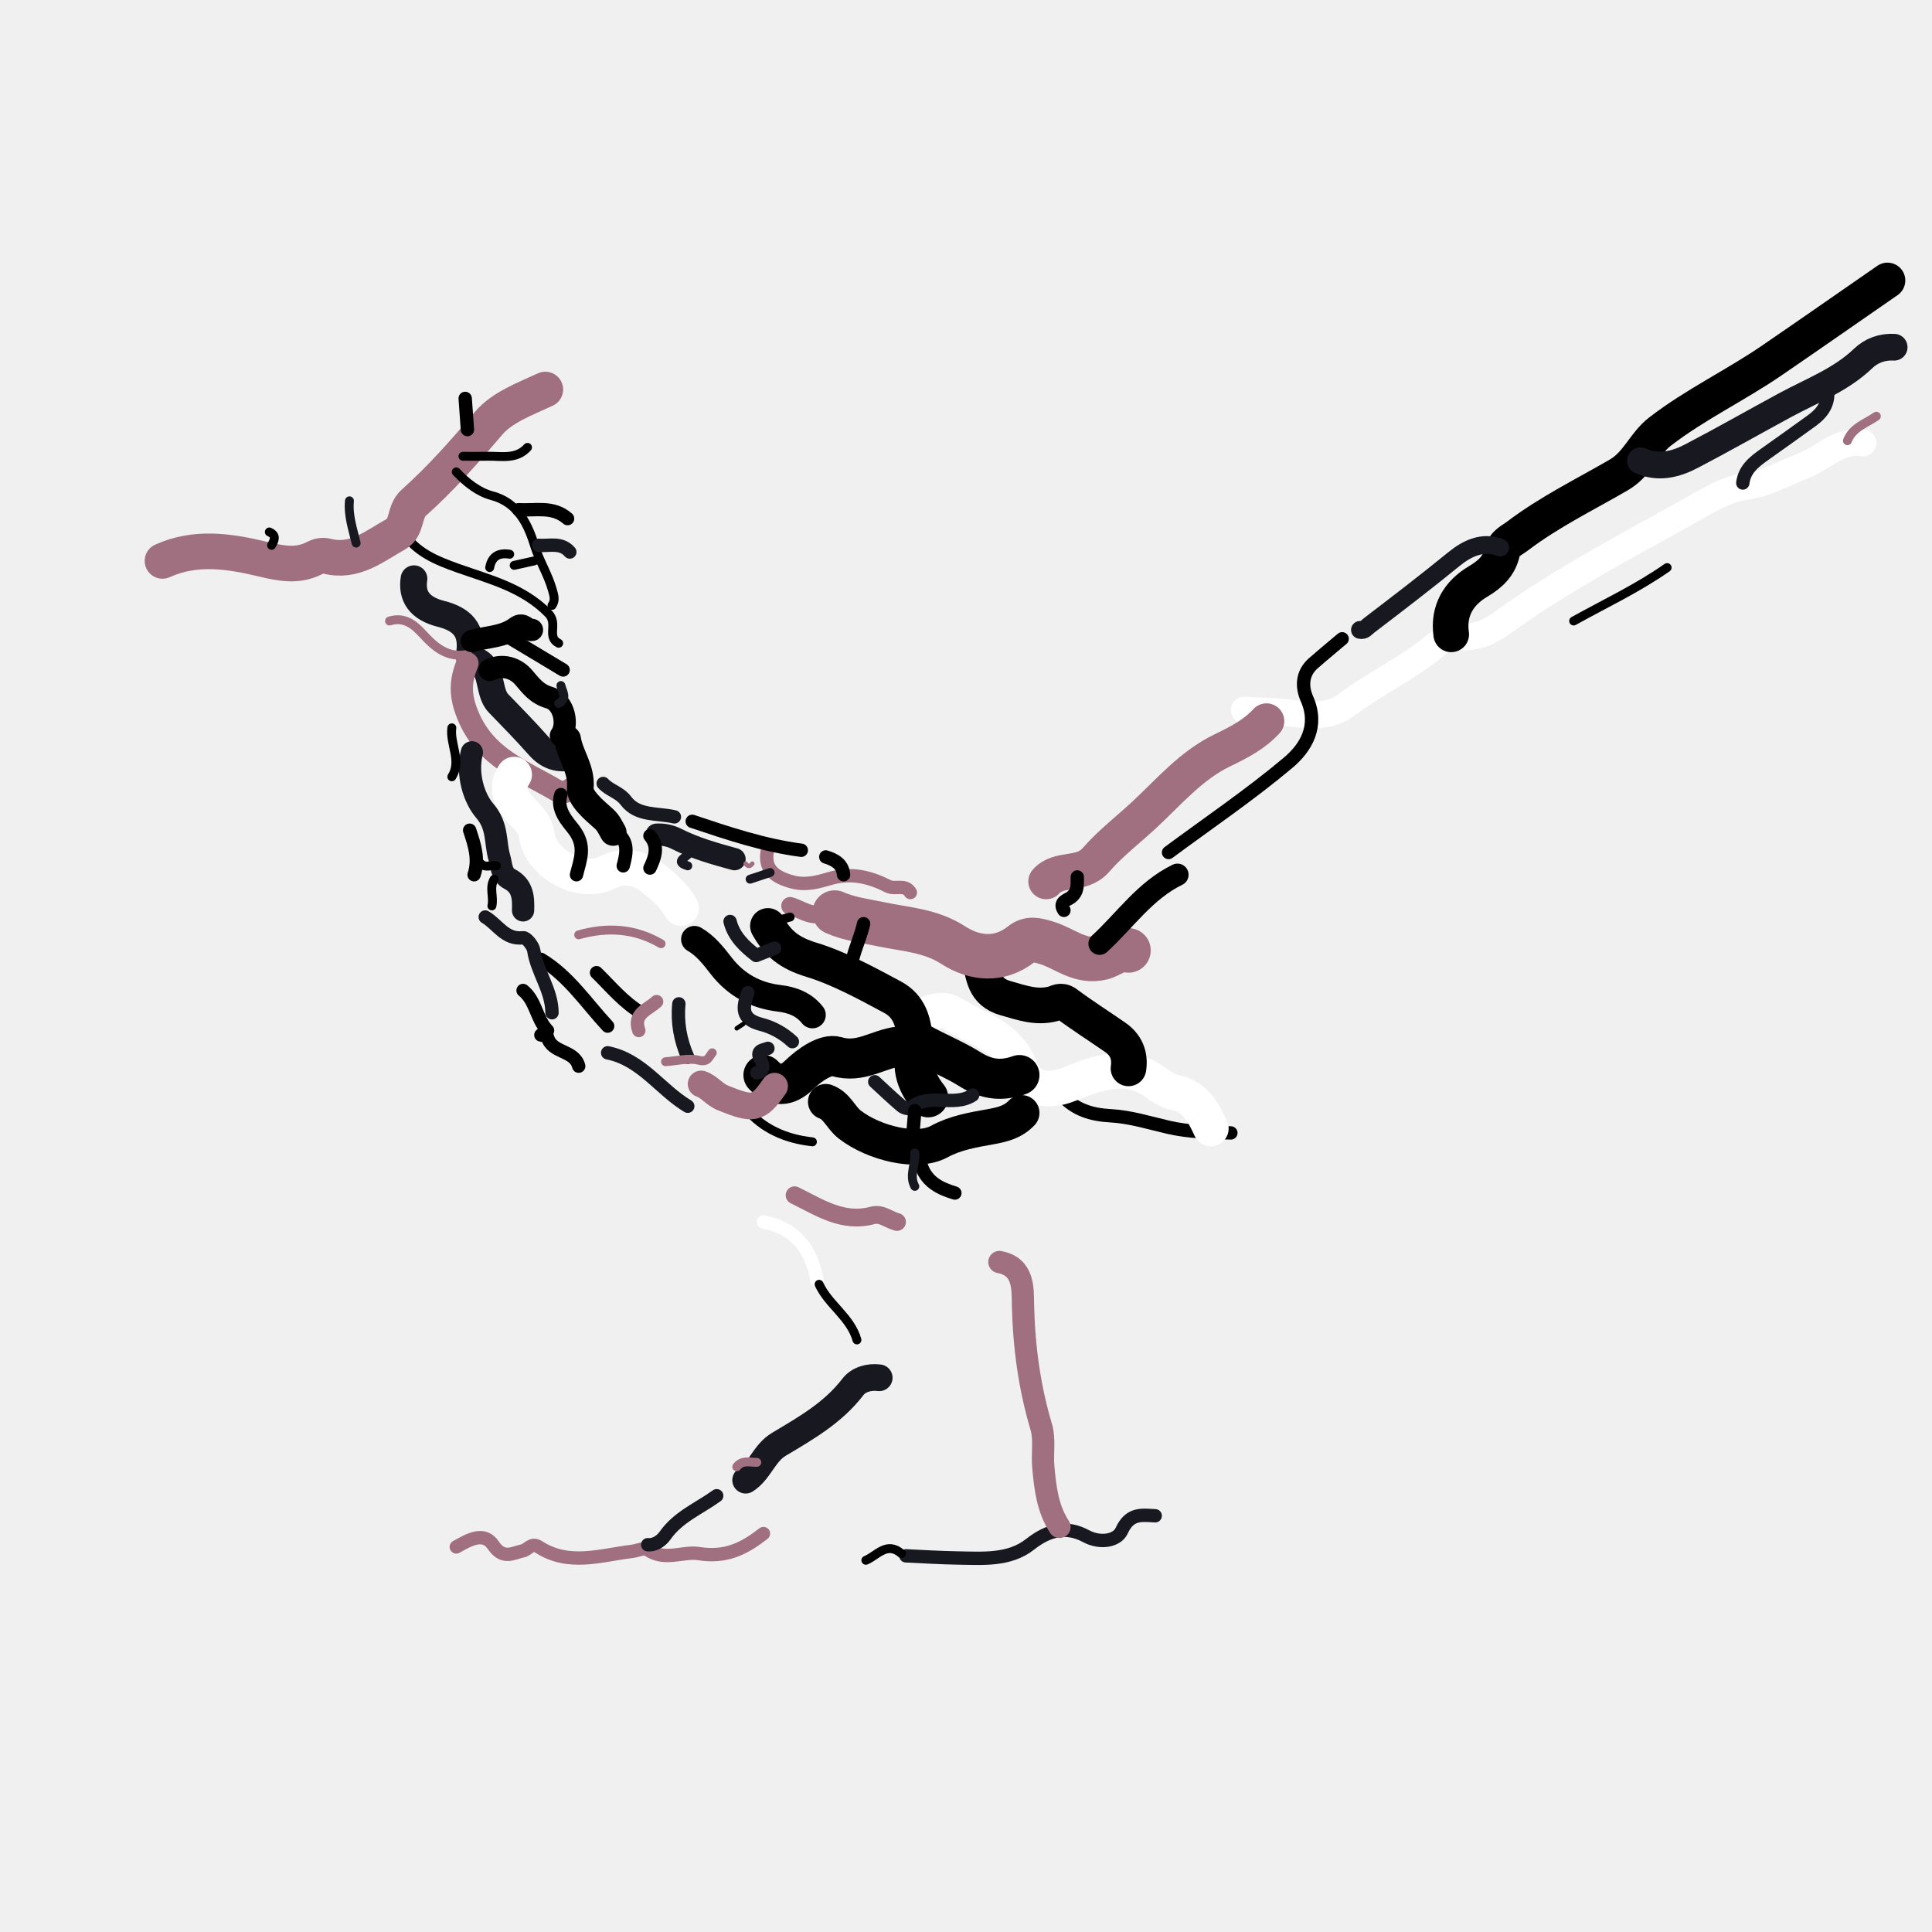
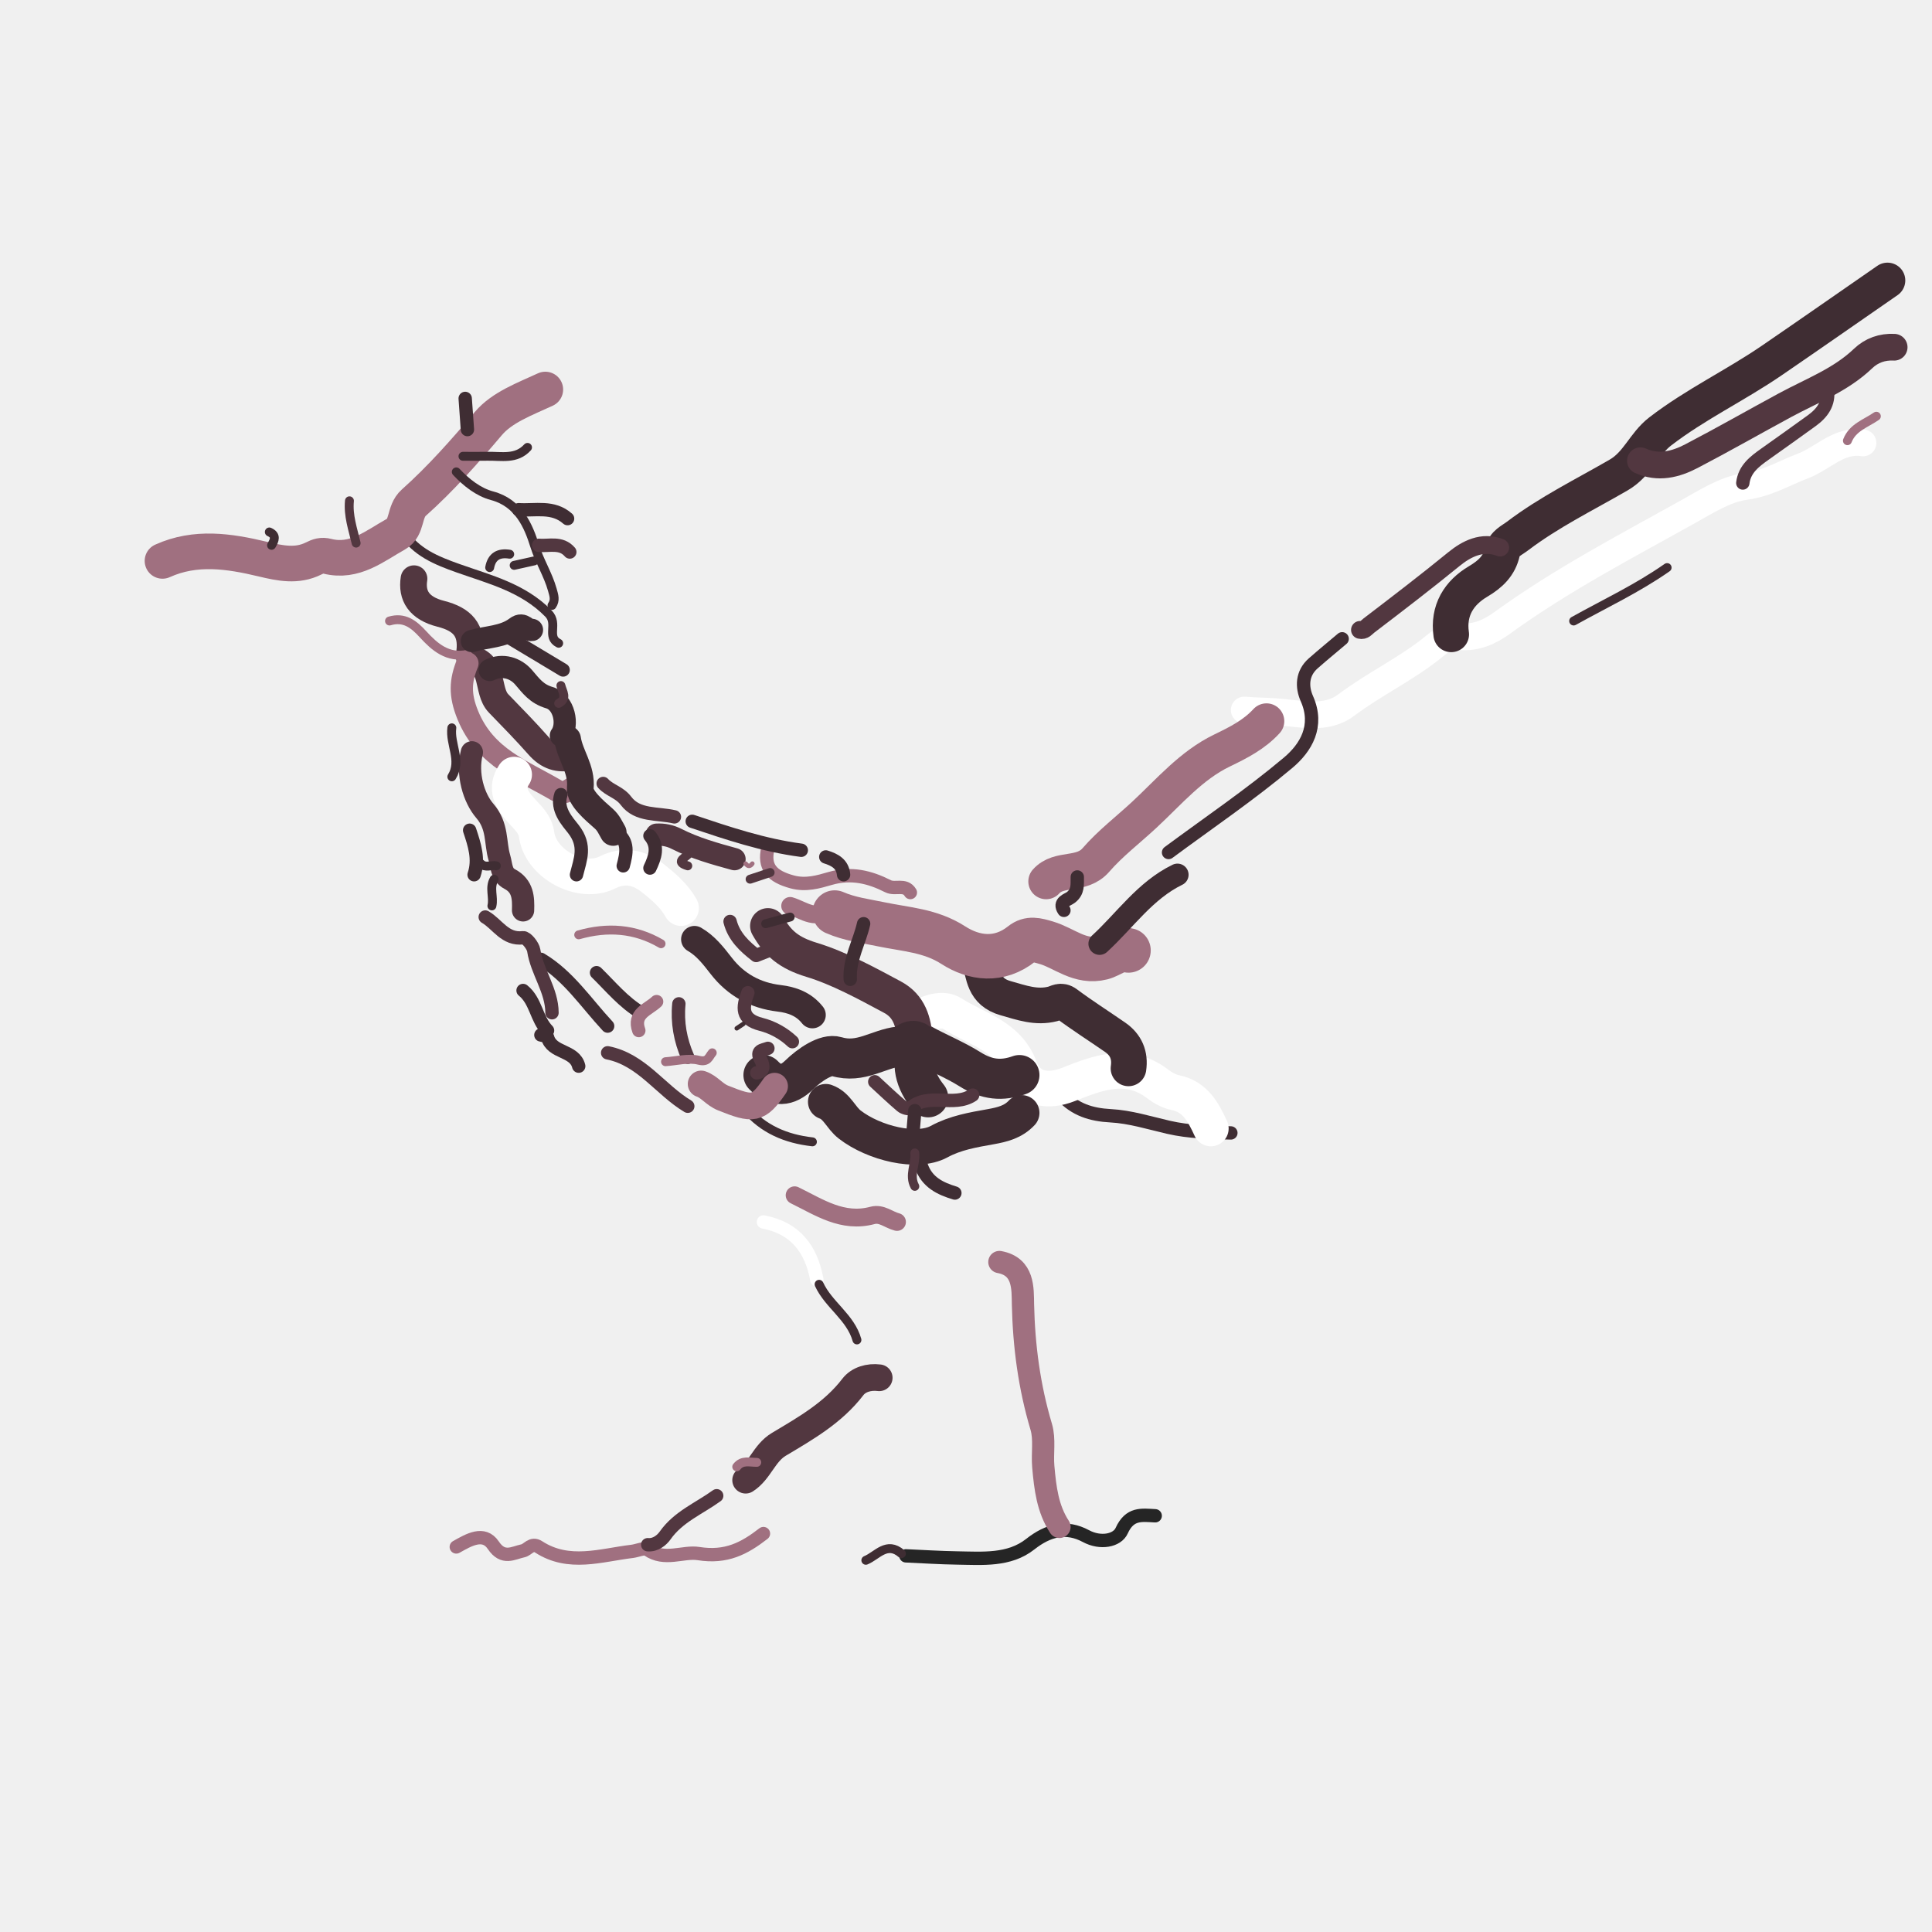
<svg xmlns="http://www.w3.org/2000/svg" version="1.1" id="Layer_1" x="0px" y="0px" width="100%" viewBox="0 0 434 434" enable-background="new 0 0 434 434" xml:space="preserve">
  <path fill="none" opacity="1" stroke="#FFFFFF" stroke-linecap="round" stroke-linejoin="round" stroke-width="6" d=" M418.5,99.5   C413.074,98.667 409.538,102.951 405.059,104.655   C400.749,106.293 396.943,108.64 392.04,109.297   C387.52,109.902 383.185,112.734 379.027,115.048   C364.912,122.905 350.583,130.403 337.448,139.928   C334.78,141.863 331.609,143.376 327.999,143.007   C325.861,142.788 324.153,143.558 322.468,144.961   C316.264,150.125 308.87,153.523 302.417,158.39   C297.739,161.92 291.852,160.21 286.509,159.861   C284.18,159.709 281.831,159.698 279.5,159.5  " />
-   <path fill="none" opacity="1" stroke="#000000" stroke-linecap="round" stroke-linejoin="round" stroke-width="8" d=" M424,63   C415.333,69 406.69,75.035 397.993,80.99   C389.827,86.581 380.828,90.841 372.939,96.92   C369.301,99.723 367.923,104.206 363.617,106.701   C355.992,111.119 348.009,115.017 340.92,120.394   C339.492,121.477 337.924,122.033 337.483,123.996   C336.789,127.087 334.84,128.961 332.061,130.604   C327.732,133.163 325.236,137.118 326,142.5  " />
-   <path fill="none" opacity="1" stroke="#181820" stroke-linecap="round" stroke-linejoin="round" stroke-width="6" d=" M425.5,78   C422.817,77.855 420.408,78.727 418.527,80.529   C413.471,85.374 406.995,87.766 401.004,91.008   C393.986,94.807 387.052,98.766 379.978,102.458   C376.383,104.335 372.52,105.312 368.5,103.5  " />
+   <path fill="none" opacity="1" stroke="#3f2d33" stroke-linecap="round" stroke-linejoin="round" stroke-width="8" d=" M424,63   C415.333,69 406.69,75.035 397.993,80.99   C389.827,86.581 380.828,90.841 372.939,96.92   C369.301,99.723 367.923,104.206 363.617,106.701   C355.992,111.119 348.009,115.017 340.92,120.394   C339.492,121.477 337.924,122.033 337.483,123.996   C336.789,127.087 334.84,128.961 332.061,130.604   C327.732,133.163 325.236,137.118 326,142.5  " />
+   <path fill="none" opacity="1" stroke="#523740" stroke-linecap="round" stroke-linejoin="round" stroke-width="6" d=" M425.5,78   C422.817,77.855 420.408,78.727 418.527,80.529   C413.471,85.374 406.995,87.766 401.004,91.008   C393.986,94.807 387.052,98.766 379.978,102.458   C376.383,104.335 372.52,105.312 368.5,103.5  " />
  <path fill="none" opacity="1" stroke="#A07080" stroke-linecap="round" stroke-linejoin="round" stroke-width="8" d=" M284.5,162   C281.724,165.024 278.206,166.811 274.539,168.58   C267.577,171.937 262.591,177.889 257.04,183.043   C253.406,186.417 249.367,189.503 246.196,193.17   C242.944,196.93 237.931,194.715 235,198  " />
-   <path fill="none" opacity="1" stroke="#000000" stroke-linecap="round" stroke-linejoin="round" stroke-width="3" d=" M301.5,143.5   C299.333,145.333 297.138,147.134 295.007,149.008   C292.448,151.259 292.398,154.287 293.581,156.964   C296.293,163.098 293.369,167.969 289.364,171.338   C280.809,178.534 271.5,184.833 262.5,191.5  " />
-   <path fill="none" opacity="1" stroke="#000000" stroke-linecap="round" stroke-linejoin="round" stroke-width="2" d=" M90.5,119.5   C93.453,124.063 97.959,125.895 102.942,127.664   C110.018,130.175 117.465,131.99 123.191,137.812   C125.463,140.122 122.687,143.095 125.5,144.5  " />
+   <path fill="none" opacity="1" stroke="#3f2d33" stroke-linecap="round" stroke-linejoin="round" stroke-width="3" d=" M301.5,143.5   C299.333,145.333 297.138,147.134 295.007,149.008   C292.448,151.259 292.398,154.287 293.581,156.964   C296.293,163.098 293.369,167.969 289.364,171.338   C280.809,178.534 271.5,184.833 262.5,191.5  " />
+   <path fill="none" opacity="1" stroke="#3f2d33" stroke-linecap="round" stroke-linejoin="round" stroke-width="2" d=" M90.5,119.5   C93.453,124.063 97.959,125.895 102.942,127.664   C110.018,130.175 117.465,131.99 123.191,137.812   C125.463,140.122 122.687,143.095 125.5,144.5  " />
  <path fill="none" opacity="1" stroke="#A07080" stroke-linecap="round" stroke-linejoin="round" stroke-width="3" d=" M171.5,344.5   C167.215,347.823 163.158,349.986 156.922,348.992   C153.422,348.434 149.287,350.799 145.434,348.094   C144.731,347.601 143.169,348.357 142,348.496   C134.945,349.339 127.799,351.889 121.006,347.491   C119.386,346.442 118.61,348.131 117.473,348.37   C115.281,348.83 113.032,350.432 110.818,347.122   C108.656,343.89 105.252,345.959 102.5,347.5  " />
-   <path fill="none" opacity="1" stroke="#181820" stroke-linecap="round" stroke-linejoin="round" stroke-width="6" d=" M93,130   C92.405,133.822 94.113,136.638 99.029,137.886   C103.852,139.11 106.114,141.536 105.508,146.501   C105.448,146.994 105.424,147.924 105.511,147.939   C111.297,148.979 109.172,155.088 111.993,158.007   C115.024,161.143 118.089,164.255 120.97,167.526   C123.063,169.902 125.467,170.766 128.5,170  " />
-   <path fill="none" opacity="1" stroke="#000000" stroke-linecap="round" stroke-linejoin="round" stroke-width="3" d=" M238.5,246   C241.451,249.249 245.076,250.41 249.492,250.643   C253.851,250.872 258.185,252.239 262.448,253.224   C267.173,254.315 271.794,254.366 276.5,254.5  " />
+   <path fill="none" opacity="1" stroke="#523740" stroke-linecap="round" stroke-linejoin="round" stroke-width="6" d=" M93,130   C92.405,133.822 94.113,136.638 99.029,137.886   C103.852,139.11 106.114,141.536 105.508,146.501   C105.448,146.994 105.424,147.924 105.511,147.939   C111.297,148.979 109.172,155.088 111.993,158.007   C115.024,161.143 118.089,164.255 120.97,167.526   C123.063,169.902 125.467,170.766 128.5,170  " />
+   <path fill="none" opacity="1" stroke="#3f2d33" stroke-linecap="round" stroke-linejoin="round" stroke-width="3" d=" M238.5,246   C241.451,249.249 245.076,250.41 249.492,250.643   C253.851,250.872 258.185,252.239 262.448,253.224   C267.173,254.315 271.794,254.366 276.5,254.5  " />
  <path fill="none" opacity="1" stroke="#FFFFFF" stroke-linecap="round" stroke-linejoin="round" stroke-width="8" d=" M272,253.5   C270.311,249.856 268.541,246.371 264.012,245.441   C262.601,245.152 261.187,244.358 260.024,243.469   C253.308,238.334 246.549,241.022 240.04,243.6   C235.408,245.435 230.903,244.75 229.13,239.952   C226.422,232.623 219.331,231.192 213.888,227.673   C211.752,226.293 208.458,227.388 206,229  " />
-   <path fill="none" opacity="1" stroke="#000000" stroke-linecap="round" stroke-linejoin="round" stroke-width="8" d=" M220,215.5   C221.042,219.009 220.859,222.812 225.932,224.241   C229.532,225.256 232.783,226.463 236.503,225.514   C237.48,225.264 238.294,224.52 239.539,225.448   C243.095,228.097 246.847,230.48 250.495,233.007   C252.936,234.697 253.938,237.05 253.5,240  " />
-   <path fill="none" opacity="1" stroke="#181820" stroke-linecap="round" stroke-linejoin="round" stroke-width="3" d=" M259.5,340.5   C256.444,340.343 253.789,339.842 251.963,343.87   C250.959,346.084 247.22,346.833 243.959,345.077   C239.518,342.687 235.496,343.68 231.416,346.894   C226.688,350.62 220.682,350.066 215,349.979   C211.165,349.921 207.333,349.667 203.5,349.5  " />
+   <path fill="none" opacity="1" stroke="#3f2d33" stroke-linecap="round" stroke-linejoin="round" stroke-width="8" d=" M220,215.5   C221.042,219.009 220.859,222.812 225.932,224.241   C229.532,225.256 232.783,226.463 236.503,225.514   C237.48,225.264 238.294,224.52 239.539,225.448   C243.095,228.097 246.847,230.48 250.495,233.007   C252.936,234.697 253.938,237.05 253.5,240  " />
+   <path fill="none" opacity="1" stroke="#252525" stroke-linecap="round" stroke-linejoin="round" stroke-width="3" d=" M259.5,340.5   C256.444,340.343 253.789,339.842 251.963,343.87   C250.959,346.084 247.22,346.833 243.959,345.077   C239.518,342.687 235.496,343.68 231.416,346.894   C226.688,350.62 220.682,350.066 215,349.979   C211.165,349.921 207.333,349.667 203.5,349.5  " />
  <path fill="none" opacity="1" stroke="#A07080" stroke-linecap="round" stroke-linejoin="round" stroke-width="8" d=" M36.5,126   C43.929,122.638 51.514,123.801 58.979,125.586   C62.929,126.531 66.708,127.335 70.473,125.447   C71.53,124.917 72.291,124.642 73.512,124.951   C79.659,126.511 84.17,122.646 88.981,119.966   C91.607,118.502 90.682,114.944 92.939,112.932   C99.026,107.506 104.399,101.4 109.685,95.157   C112.812,91.463 117.946,89.618 122.5,87.5  " />
-   <path fill="none" opacity="1" stroke="#000000" stroke-linecap="round" stroke-linejoin="round" stroke-width="8" d=" M229.5,250   C227.603,252.019 225.213,252.626 222.519,253.105   C218.595,253.803 214.619,254.462 210.972,256.449   C205.955,259.183 196.339,256.829 190.898,252.632   C188.865,251.063 188.035,248.394 185.5,247.5  " />
-   <path fill="none" opacity="1" stroke="#000000" stroke-linecap="round" stroke-linejoin="round" stroke-width="9" d=" M207,234.5   C210.588,236.491 214.479,238.054 217.882,240.188   C221.693,242.578 225.073,242.908 229,241.5  " />
-   <path fill="none" opacity="1" stroke="#000000" stroke-linecap="round" stroke-linejoin="round" stroke-width="2" d=" M374.5,127.5   C367.871,132.15 360.546,135.58 353.5,139.5  " />
-   <path fill="none" opacity="1" stroke="#181820" stroke-linecap="round" stroke-linejoin="round" stroke-width="4" d=" M337,123   C332.928,121.432 329.369,123.346 326.591,125.611   C320.331,130.716 313.929,135.62 307.512,140.516   C306.886,140.994 306.451,141.735 305.5,141.5  " />
+   <path fill="none" opacity="1" stroke="#3f2d33" stroke-linecap="round" stroke-linejoin="round" stroke-width="8" d=" M229.5,250   C227.603,252.019 225.213,252.626 222.519,253.105   C218.595,253.803 214.619,254.462 210.972,256.449   C205.955,259.183 196.339,256.829 190.898,252.632   C188.865,251.063 188.035,248.394 185.5,247.5  " />
+   <path fill="none" opacity="1" stroke="#3f2d33" stroke-linecap="round" stroke-linejoin="round" stroke-width="9" d=" M207,234.5   C210.588,236.491 214.479,238.054 217.882,240.188   C221.693,242.578 225.073,242.908 229,241.5  " />
+   <path fill="none" opacity="1" stroke="#3f2d33" stroke-linecap="round" stroke-linejoin="round" stroke-width="2" d=" M374.5,127.5   C367.871,132.15 360.546,135.58 353.5,139.5  " />
+   <path fill="none" opacity="1" stroke="#523740" stroke-linecap="round" stroke-linejoin="round" stroke-width="4" d=" M337,123   C332.928,121.432 329.369,123.346 326.591,125.611   C320.331,130.716 313.929,135.62 307.512,140.516   C306.886,140.994 306.451,141.735 305.5,141.5  " />
  <path fill="none" opacity="1" stroke="#A07080" stroke-linecap="round" stroke-linejoin="round" stroke-width="5" d=" M105,149   C103.415,152.91 103.202,156.047 105.095,160.666   C109.029,170.264 117.404,173.072 124.978,177.538   C127.022,178.743 128.058,177.095 129.5,176.5  " />
  <path fill="none" opacity="1" stroke="#FFFFFF" stroke-linecap="round" stroke-linejoin="round" stroke-width="3" d=" M183.5,287.5   C182.257,280.622 178.701,275.879 171.5,274.5  " />
-   <path fill="none" opacity="1" stroke="#000000" stroke-linecap="round" stroke-linejoin="round" stroke-width="8" d=" M172.5,208   C174.72,211.923 177.242,214.073 182.314,215.612   C188.384,217.453 194.587,220.828 200.498,224.003   C204.288,226.039 205.256,229.584 205.5,233.5  " />
-   <path fill="none" opacity="1" stroke="#181820" stroke-linecap="round" stroke-linejoin="round" stroke-width="3" d=" M410.5,87.5   C410.948,90.641 409.355,92.78 406.995,94.493   C403.514,97.02 400.004,99.506 396.499,101.998   C394.165,103.657 391.884,105.347 391.5,108.5  " />
-   <path fill="none" opacity="1" stroke="#000000" stroke-linecap="round" stroke-linejoin="round" stroke-width="3" d=" M136.5,230.5   C131.672,225.328 127.759,219.241 121.5,215.5  " />
+   <path fill="none" opacity="1" stroke="#523740" stroke-linecap="round" stroke-linejoin="round" stroke-width="8" d=" M172.5,208   C174.72,211.923 177.242,214.073 182.314,215.612   C188.384,217.453 194.587,220.828 200.498,224.003   C204.288,226.039 205.256,229.584 205.5,233.5  " />
+   <path fill="none" opacity="1" stroke="#523740" stroke-linecap="round" stroke-linejoin="round" stroke-width="3" d=" M410.5,87.5   C410.948,90.641 409.355,92.78 406.995,94.493   C403.514,97.02 400.004,99.506 396.499,101.998   C394.165,103.657 391.884,105.347 391.5,108.5  " />
+   <path fill="none" opacity="1" stroke="#3f2d33" stroke-linecap="round" stroke-linejoin="round" stroke-width="3" d=" M136.5,230.5   C131.672,225.328 127.759,219.241 121.5,215.5  " />
  <path fill="none" opacity="1" stroke="#A07080" stroke-linecap="round" stroke-linejoin="round" stroke-width="5" d=" M224.5,283.5   C230.046,284.517 229.724,289.513 229.799,293.004   C230.003,302.408 231.218,311.519 233.902,320.529   C234.74,323.34 234.091,326.493 234.365,329.512   C234.797,334.288 235.321,338.892 238,343  " />
-   <path fill="none" opacity="1" stroke="#000000" stroke-linecap="round" stroke-linejoin="round" stroke-width="9" d=" M208.5,246.5   C205.606,242.871 204.401,238.961 206.504,234.492   C204.785,232.736 203.514,234.93 202.009,235.087   C197.326,235.573 193.364,238.991 187.897,237.34   C185.598,236.645 181.896,239.153 179.493,241.493   C176.856,244.061 174.167,244.305 171.5,241.5  " />
-   <path fill="none" opacity="1" stroke="#181820" stroke-linecap="round" stroke-linejoin="round" stroke-width="6" d=" M197.5,309.5   C195.178,309.201 192.85,309.906 191.583,311.563   C187.15,317.359 181.006,320.842 174.967,324.445   C171.614,326.446 170.68,330.471 167.5,332.5  " />
-   <path fill="none" opacity="1" stroke="#000000" stroke-linecap="round" stroke-linejoin="round" stroke-width="2" d=" M167.5,249   C171.411,253.678 176.584,255.832 182.5,256.5  " />
+   <path fill="none" opacity="1" stroke="#3f2d33" stroke-linecap="round" stroke-linejoin="round" stroke-width="9" d=" M208.5,246.5   C205.606,242.871 204.401,238.961 206.504,234.492   C204.785,232.736 203.514,234.93 202.009,235.087   C197.326,235.573 193.364,238.991 187.897,237.34   C185.598,236.645 181.896,239.153 179.493,241.493   C176.856,244.061 174.167,244.305 171.5,241.5  " />
+   <path fill="none" opacity="1" stroke="#523740" stroke-linecap="round" stroke-linejoin="round" stroke-width="6" d=" M197.5,309.5   C195.178,309.201 192.85,309.906 191.583,311.563   C187.15,317.359 181.006,320.842 174.967,324.445   C171.614,326.446 170.68,330.471 167.5,332.5  " />
+   <path fill="none" opacity="1" stroke="#3f2d33" stroke-linecap="round" stroke-linejoin="round" stroke-width="2" d=" M167.5,249   C171.411,253.678 176.584,255.832 182.5,256.5  " />
  <path fill="none" opacity="1" stroke="#A07080" stroke-linecap="round" stroke-linejoin="round" stroke-width="2" d=" M87.5,139.5   C90.795,138.513 92.958,140.212 95.023,142.48   C97.669,145.385 100.592,147.887 105,147  " />
-   <path fill="none" opacity="1" stroke="#000000" stroke-linecap="round" stroke-linejoin="round" stroke-width="2" d=" M118.5,100.5   C115.971,103.287 112.628,102.427 109.5,102.493   C107.667,102.532 105.833,102.5 104,102.5  " />
-   <path fill="none" opacity="1" stroke="#000000" stroke-linecap="round" stroke-linejoin="round" stroke-width="6" d=" M156,211   C158.538,212.462 160.261,214.714 162.024,216.981   C165.305,221.2 169.665,223.622 175,224.254   C177.942,224.602 180.586,225.578 182.5,228  " />
+   <path fill="none" opacity="1" stroke="#3f2d33" stroke-linecap="round" stroke-linejoin="round" stroke-width="2" d=" M118.5,100.5   C115.971,103.287 112.628,102.427 109.5,102.493   C107.667,102.532 105.833,102.5 104,102.5  " />
+   <path fill="none" opacity="1" stroke="#3f2d33" stroke-linecap="round" stroke-linejoin="round" stroke-width="6" d=" M156,211   C158.538,212.462 160.261,214.714 162.024,216.981   C165.305,221.2 169.665,223.622 175,224.254   C177.942,224.602 180.586,225.578 182.5,228  " />
  <path fill="none" opacity="1" stroke="#FFFFFF" stroke-linecap="round" stroke-linejoin="round" stroke-width="8" d=" M115.5,174   C113.39,177.156 114.929,179.656 117.013,181.988   C118.491,183.641 120.198,185.007 120.543,187.494   C121.463,194.128 130.527,198.955 136.483,195.966   C140.144,194.129 143.572,194.877 146.421,197.101   C148.886,199.024 151.417,201.125 153,204  " />
-   <path fill="none" opacity="1" stroke="#000000" stroke-linecap="round" stroke-linejoin="round" stroke-width="2" d=" M102.5,106   C104.766,108.416 107.494,110.555 110.536,111.364   C116.535,112.958 118.713,118.151 120.108,122.622   C121.182,126.063 123.116,129.057 124.074,132.479   C124.436,133.773 124.817,134.833 124,136  " />
-   <path fill="none" opacity="1" stroke="#181820" stroke-linecap="round" stroke-linejoin="round" stroke-width="3" d=" M136.5,236.5   C144.154,238.019 148.308,244.789 154.5,248.5  " />
-   <path fill="none" opacity="1" stroke="#000000" stroke-linecap="round" stroke-linejoin="round" stroke-width="3" d=" M126,178.5   C124.859,181.784 127.531,184.603 128.816,186.254   C131.739,190.009 130.352,193.048 129.5,196.5  " />
+   <path fill="none" opacity="1" stroke="#3f2d33" stroke-linecap="round" stroke-linejoin="round" stroke-width="2" d=" M102.5,106   C104.766,108.416 107.494,110.555 110.536,111.364   C116.535,112.958 118.713,118.151 120.108,122.622   C121.182,126.063 123.116,129.057 124.074,132.479   C124.436,133.773 124.817,134.833 124,136  " />
+   <path fill="none" opacity="1" stroke="#523740" stroke-linecap="round" stroke-linejoin="round" stroke-width="3" d=" M136.5,236.5   C144.154,238.019 148.308,244.789 154.5,248.5  " />
+   <path fill="none" opacity="1" stroke="#3f2d33" stroke-linecap="round" stroke-linejoin="round" stroke-width="3" d=" M126,178.5   C124.859,181.784 127.531,184.603 128.816,186.254   C131.739,190.009 130.352,193.048 129.5,196.5  " />
  <path fill="none" opacity="1" stroke="#A07080" stroke-linecap="round" stroke-linejoin="round" stroke-width="10" d=" M253.5,213.5   C251.217,212.87 249.533,214.642 247.538,215.149   C242.606,216.401 239.14,212.986 235.064,211.783   C232.871,211.137 231.222,210.67 229.521,212.026   C224.424,216.087 218.772,215.305 214.126,212.306   C209.018,209.008 203.414,208.78 197.971,207.639   C194.428,206.897 190.85,206.465 187.5,205  " />
-   <path fill="none" opacity="1" stroke="#000000" stroke-linecap="round" stroke-linejoin="round" stroke-width="5" d=" M126,165.25   C127.771,162.815 126.76,157.724 123.432,156.728   C120.5,155.851 119.339,154.136 117.602,152.128   C115.872,150.13 112.959,149.059 110,150.5  " />
-   <path fill="none" opacity="1" stroke="#181820" stroke-linecap="round" stroke-linejoin="round" stroke-width="5" d=" M106,169   C104.757,173.884 106.451,179.305 108.907,182.148   C111.9,185.612 111.175,189.256 112.16,192.6   C112.722,194.507 112.549,196.435 114.514,197.474   C117.479,199.042 117.595,201.698 117.5,204.5  " />
-   <path fill="none" opacity="1" stroke="#000000" stroke-linecap="round" stroke-linejoin="round" stroke-width="3" d=" M194,207.5   C193.063,211.682 190.73,215.529 191,220  " />
-   <path fill="none" opacity="1" stroke="#000000" stroke-linecap="round" stroke-linejoin="round" stroke-width="3" d=" M134,218.5   C137.208,221.64 140.067,225.166 144,227.5  " />
-   <path fill="none" opacity="1" stroke="#000000" stroke-linecap="round" stroke-linejoin="round" stroke-width="5" d=" M264.5,196.5   C257.223,200.037 252.743,206.731 247,212  " />
-   <path fill="none" opacity="1" stroke="#181820" stroke-linecap="round" stroke-linejoin="round" stroke-width="5" d=" M147.5,187.5   C149.094,187.412 150.547,187.72 152.018,188.465   C156.132,190.551 160.569,191.783 165,193  " />
-   <path fill="none" opacity="1" stroke="#000000" stroke-linecap="round" stroke-linejoin="round" stroke-width="3" d=" M116.5,114.5   C120.245,114.737 124.239,113.6 127.5,116.5  " />
-   <path fill="none" opacity="1" stroke="#000000" stroke-linecap="round" stroke-linejoin="round" stroke-width="3" d=" M114,143   C118.167,145.5 122.333,148 126.5,150.5  " />
-   <path fill="none" opacity="1" stroke="#000000" stroke-linecap="round" stroke-linejoin="round" stroke-width="2" d=" M101.5,163.5   C101.008,167.167 103.773,170.833 101.5,174.5  " />
-   <path fill="none" opacity="1" stroke="#181820" stroke-linecap="round" stroke-linejoin="round" stroke-width="3" d=" M161,336   C157.058,338.861 152.377,340.703 149.407,344.935   C148.669,345.987 147.248,347.163 145.5,347  " />
-   <path fill="none" opacity="1" stroke="#181820" stroke-linecap="round" stroke-linejoin="round" stroke-width="3" d=" M196.5,243   C198.5,244.833 200.462,246.712 202.529,248.466   C202.999,248.865 204.159,249.202 204.451,248.944   C208.602,245.284 214.225,248.827 218.5,246  " />
-   <path fill="none" opacity="1" stroke="#181820" stroke-linecap="round" stroke-linejoin="round" stroke-width="3" d=" M168,223   C166.778,226.286 166.414,228.953 170.972,230.111   C173.504,230.754 175.992,232.097 178,234  " />
-   <path fill="none" opacity="1" stroke="#181820" stroke-linecap="round" stroke-linejoin="round" stroke-width="2" d=" M78.5,112.5   C78.174,115.797 79.264,118.871 80,122  " />
+   <path fill="none" opacity="1" stroke="#3f2d33" stroke-linecap="round" stroke-linejoin="round" stroke-width="5" d=" M126,165.25   C127.771,162.815 126.76,157.724 123.432,156.728   C120.5,155.851 119.339,154.136 117.602,152.128   C115.872,150.13 112.959,149.059 110,150.5  " />
+   <path fill="none" opacity="1" stroke="#523740" stroke-linecap="round" stroke-linejoin="round" stroke-width="5" d=" M106,169   C104.757,173.884 106.451,179.305 108.907,182.148   C111.9,185.612 111.175,189.256 112.16,192.6   C112.722,194.507 112.549,196.435 114.514,197.474   C117.479,199.042 117.595,201.698 117.5,204.5  " />
+   <path fill="none" opacity="1" stroke="#3f2d33" stroke-linecap="round" stroke-linejoin="round" stroke-width="3" d=" M194,207.5   C193.063,211.682 190.73,215.529 191,220  " />
+   <path fill="none" opacity="1" stroke="#3f2d33" stroke-linecap="round" stroke-linejoin="round" stroke-width="3" d=" M134,218.5   C137.208,221.64 140.067,225.166 144,227.5  " />
+   <path fill="none" opacity="1" stroke="#3f2d33" stroke-linecap="round" stroke-linejoin="round" stroke-width="5" d=" M264.5,196.5   C257.223,200.037 252.743,206.731 247,212  " />
+   <path fill="none" opacity="1" stroke="#523740" stroke-linecap="round" stroke-linejoin="round" stroke-width="5" d=" M147.5,187.5   C149.094,187.412 150.547,187.72 152.018,188.465   C156.132,190.551 160.569,191.783 165,193  " />
+   <path fill="none" opacity="1" stroke="#3f2d33" stroke-linecap="round" stroke-linejoin="round" stroke-width="3" d=" M116.5,114.5   C120.245,114.737 124.239,113.6 127.5,116.5  " />
+   <path fill="none" opacity="1" stroke="#3f2d33" stroke-linecap="round" stroke-linejoin="round" stroke-width="3" d=" M114,143   C118.167,145.5 122.333,148 126.5,150.5  " />
+   <path fill="none" opacity="1" stroke="#3f2d33" stroke-linecap="round" stroke-linejoin="round" stroke-width="2" d=" M101.5,163.5   C101.008,167.167 103.773,170.833 101.5,174.5  " />
+   <path fill="none" opacity="1" stroke="#523740" stroke-linecap="round" stroke-linejoin="round" stroke-width="3" d=" M161,336   C157.058,338.861 152.377,340.703 149.407,344.935   C148.669,345.987 147.248,347.163 145.5,347  " />
+   <path fill="none" opacity="1" stroke="#523740" stroke-linecap="round" stroke-linejoin="round" stroke-width="3" d=" M196.5,243   C198.5,244.833 200.462,246.712 202.529,248.466   C202.999,248.865 204.159,249.202 204.451,248.944   C208.602,245.284 214.225,248.827 218.5,246  " />
+   <path fill="none" opacity="1" stroke="#523740" stroke-linecap="round" stroke-linejoin="round" stroke-width="3" d=" M168,223   C166.778,226.286 166.414,228.953 170.972,230.111   C173.504,230.754 175.992,232.097 178,234  " />
+   <path fill="none" opacity="1" stroke="#523740" stroke-linecap="round" stroke-linejoin="round" stroke-width="2" d=" M78.5,112.5   C78.174,115.797 79.264,118.871 80,122  " />
  <path fill="none" opacity="1" stroke="#A07080" stroke-linecap="round" stroke-linejoin="round" stroke-width="3" d=" M172.5,190.5   C171.492,194.767 173.349,196.865 177.97,198.112   C181.055,198.944 183.858,198.1 186.455,197.345   C191.227,195.957 195.397,197.008 199.464,199.072   C201.119,199.912 203.288,198.485 204.5,200.5  " />
-   <path fill="none" opacity="1" stroke="#000000" stroke-linecap="round" stroke-linejoin="round" stroke-width="6" d=" M127.5,166   C128.051,169.731 130.749,172.708 130.353,177.032   C130.156,179.18 133.414,181.955 135.606,183.879   C136.711,184.849 137.114,185.915 137.75,187  " />
-   <path fill="none" opacity="1" stroke="#000000" stroke-linecap="round" stroke-linejoin="round" stroke-width="3" d=" M207,262   C208.246,265.567 211.196,267.006 214.5,268  " />
-   <path fill="none" opacity="1" stroke="#181820" stroke-linecap="round" stroke-linejoin="round" stroke-width="3" d=" M164,207   C164.87,210.404 167.243,212.606 169.866,214.641   C171.353,214.051 172.677,213.525 174,213  " />
+   <path fill="none" opacity="1" stroke="#3f2d33" stroke-linecap="round" stroke-linejoin="round" stroke-width="6" d=" M127.5,166   C128.051,169.731 130.749,172.708 130.353,177.032   C130.156,179.18 133.414,181.955 135.606,183.879   C136.711,184.849 137.114,185.915 137.75,187  " />
+   <path fill="none" opacity="1" stroke="#3f2d33" stroke-linecap="round" stroke-linejoin="round" stroke-width="3" d=" M207,262   C208.246,265.567 211.196,267.006 214.5,268  " />
+   <path fill="none" opacity="1" stroke="#523740" stroke-linecap="round" stroke-linejoin="round" stroke-width="3" d=" M164,207   C164.87,210.404 167.243,212.606 169.866,214.641   C171.353,214.051 172.677,213.525 174,213  " />
  <path fill="none" opacity="1" stroke="#A07080" stroke-linecap="round" stroke-linejoin="round" stroke-width="6" d=" M157.5,243.5   C159.379,244.146 160.449,245.858 162.438,246.654   C169.216,249.366 170.299,249.357 174,244  " />
-   <path fill="none" opacity="1" stroke="#000000" stroke-linecap="round" stroke-linejoin="round" stroke-width="3" d=" M123,233   C123.951,236.656 129.073,235.818 130,239.5  " />
-   <path fill="none" opacity="1" stroke="#181820" stroke-linecap="round" stroke-linejoin="round" stroke-width="3" d=" M152.5,225.5   C152.098,229.678 152.817,233.669 154.5,237.5  " />
+   <path fill="none" opacity="1" stroke="#3f2d33" stroke-linecap="round" stroke-linejoin="round" stroke-width="3" d=" M123,233   C123.951,236.656 129.073,235.818 130,239.5  " />
+   <path fill="none" opacity="1" stroke="#523740" stroke-linecap="round" stroke-linejoin="round" stroke-width="3" d=" M152.5,225.5   C152.098,229.678 152.817,233.669 154.5,237.5  " />
  <path fill="none" opacity="1" stroke="#A07080" stroke-linecap="round" stroke-linejoin="round" stroke-width="4" d=" M178.5,268.5   C184.025,271.198 189.287,274.839 196.006,273.024   C198.043,272.473 199.658,274.03 201.5,274.5  " />
-   <path fill="none" opacity="1" stroke="#000000" stroke-linecap="round" stroke-linejoin="round" stroke-width="2" d=" M202.5,349   C199.208,346.167 197.062,349.444 194.5,350.5  " />
+   <path fill="none" opacity="1" stroke="#3f2d33" stroke-linecap="round" stroke-linejoin="round" stroke-width="2" d=" M202.5,349   C199.208,346.167 197.062,349.444 194.5,350.5  " />
  <path fill="none" opacity="1" stroke="#A07080" stroke-linecap="round" stroke-linejoin="round" stroke-width="2" d=" M148.5,212   C142.633,208.564 136.436,208.172 130,210  " />
-   <path fill="none" opacity="1" stroke="#000000" stroke-linecap="round" stroke-linejoin="round" stroke-width="3" d=" M138.5,187   C141.339,189.032 140.73,191.754 140,194.5  " />
-   <path fill="none" opacity="1" stroke="#181820" stroke-linecap="round" stroke-linejoin="round" stroke-width="2" d=" M205.5,259   C205.751,261.5 204.135,264 205.5,266.5  " />
-   <path fill="none" opacity="1" stroke="#000000" stroke-linecap="round" stroke-linejoin="round" stroke-width="3" d=" M155.5,184.5   C163.527,187.193 171.552,189.895 180,191  " />
+   <path fill="none" opacity="1" stroke="#3f2d33" stroke-linecap="round" stroke-linejoin="round" stroke-width="3" d=" M138.5,187   C141.339,189.032 140.73,191.754 140,194.5  " />
+   <path fill="none" opacity="1" stroke="#523740" stroke-linecap="round" stroke-linejoin="round" stroke-width="2" d=" M205.5,259   C205.751,261.5 204.135,264 205.5,266.5  " />
+   <path fill="none" opacity="1" stroke="#3f2d33" stroke-linecap="round" stroke-linejoin="round" stroke-width="3" d=" M155.5,184.5   C163.527,187.193 171.552,189.895 180,191  " />
  <path fill="none" opacity="1" stroke="#A07080" stroke-linecap="round" stroke-linejoin="round" stroke-width="2" d=" M421.5,93.5   C419.158,95.126 416.173,95.993 415,99  " />
-   <path fill="none" opacity="1" stroke="#000000" stroke-linecap="round" stroke-linejoin="round" stroke-width="5" d=" M119.5,141.5   C118.275,141.74 117.637,139.65 115.952,140.938   C113.082,143.131 109.337,143.011 106,144  " />
-   <path fill="none" opacity="1" stroke="#181820" stroke-linecap="round" stroke-linejoin="round" stroke-width="3" d=" M135.5,176   C136.955,177.598 139.169,177.96 140.626,179.906   C143.221,183.369 147.747,182.604 151.5,183.5  " />
+   <path fill="none" opacity="1" stroke="#3f2d33" stroke-linecap="round" stroke-linejoin="round" stroke-width="5" d=" M119.5,141.5   C118.275,141.74 117.637,139.65 115.952,140.938   C113.082,143.131 109.337,143.011 106,144  " />
+   <path fill="none" opacity="1" stroke="#523740" stroke-linecap="round" stroke-linejoin="round" stroke-width="3" d=" M135.5,176   C136.955,177.598 139.169,177.96 140.626,179.906   C143.221,183.369 147.747,182.604 151.5,183.5  " />
  <path fill="none" opacity="1" stroke="#A07080" stroke-linecap="round" stroke-linejoin="round" stroke-width="4" d=" M177.5,203.5   C180.583,204.401 183.667,207.321 186.75,203.5  " />
-   <path fill="none" opacity="1" stroke="#000000" stroke-linecap="round" stroke-linejoin="round" stroke-width="3" d=" M104.5,89.5   C104.667,91.833 104.833,94.167 105,96.5  " />
-   <path fill="none" opacity="1" stroke="#000000" stroke-linecap="round" stroke-linejoin="round" stroke-width="2" d=" M184,288.5   C186.136,293.141 191.068,295.88 192.5,301  " />
-   <path fill="none" opacity="1" stroke="#181820" stroke-linecap="round" stroke-linejoin="round" stroke-width="3" d=" M109,206   C111.779,207.603 113.421,211.157 117.519,210.654   C118.219,210.568 119.734,212.413 119.902,213.515   C120.647,218.38 123.976,222.459 124,227.5  " />
-   <path fill="none" opacity="1" stroke="#000000" stroke-linecap="round" stroke-linejoin="round" stroke-width="3" d=" M146,187.75   C148.028,190.167 147.143,192.583 146,195  " />
-   <path fill="none" opacity="1" stroke="#000000" stroke-linecap="round" stroke-linejoin="round" stroke-width="3" d=" M117.5,222.5   C120.414,224.84 120.474,228.923 123,231.5   C122.51,231.848 122.48,232.886 121.5,232.5  " />
-   <path fill="none" opacity="1" stroke="#000000" stroke-linecap="round" stroke-linejoin="round" stroke-width="2" d=" M114.5,124.5   C112.07,124.105 110.465,124.947 110,127.5  " />
-   <path fill="none" opacity="1" stroke="#181820" stroke-linecap="round" stroke-linejoin="round" stroke-width="3" d=" M172.5,235.5   C171.359,235.949 169.689,235.897 170.885,238.064   C171.172,238.584 172.145,240.604 170,241  " />
-   <path fill="none" opacity="1" stroke="#000000" stroke-linecap="round" stroke-linejoin="round" stroke-width="3" d=" M242,197   C241.963,198.654 242.249,200.277 240.569,201.588   C239.842,202.155 237.716,202.608 239,204.5  " />
+   <path fill="none" opacity="1" stroke="#3f2d33" stroke-linecap="round" stroke-linejoin="round" stroke-width="3" d=" M104.5,89.5   C104.667,91.833 104.833,94.167 105,96.5  " />
+   <path fill="none" opacity="1" stroke="#3f2d33" stroke-linecap="round" stroke-linejoin="round" stroke-width="2" d=" M184,288.5   C186.136,293.141 191.068,295.88 192.5,301  " />
+   <path fill="none" opacity="1" stroke="#523740" stroke-linecap="round" stroke-linejoin="round" stroke-width="3" d=" M109,206   C111.779,207.603 113.421,211.157 117.519,210.654   C118.219,210.568 119.734,212.413 119.902,213.515   C120.647,218.38 123.976,222.459 124,227.5  " />
+   <path fill="none" opacity="1" stroke="#3f2d33" stroke-linecap="round" stroke-linejoin="round" stroke-width="3" d=" M146,187.75   C148.028,190.167 147.143,192.583 146,195  " />
+   <path fill="none" opacity="1" stroke="#3f2d33" stroke-linecap="round" stroke-linejoin="round" stroke-width="3" d=" M117.5,222.5   C120.414,224.84 120.474,228.923 123,231.5   C122.51,231.848 122.48,232.886 121.5,232.5  " />
+   <path fill="none" opacity="1" stroke="#3f2d33" stroke-linecap="round" stroke-linejoin="round" stroke-width="2" d=" M114.5,124.5   C112.07,124.105 110.465,124.947 110,127.5  " />
+   <path fill="none" opacity="1" stroke="#523740" stroke-linecap="round" stroke-linejoin="round" stroke-width="3" d=" M172.5,235.5   C171.359,235.949 169.689,235.897 170.885,238.064   C171.172,238.584 172.145,240.604 170,241  " />
+   <path fill="none" opacity="1" stroke="#3f2d33" stroke-linecap="round" stroke-linejoin="round" stroke-width="3" d=" M242,197   C241.963,198.654 242.249,200.277 240.569,201.588   C239.842,202.155 237.716,202.608 239,204.5  " />
  <path fill="none" opacity="1" stroke="#A07080" stroke-linecap="round" stroke-linejoin="round" stroke-width="2" d=" M160,236.5   C159.205,237.409 159.072,238.699 156.958,238.17   C154.644,237.591 152,238.333 149.5,238.5  " />
-   <path fill="none" opacity="1" stroke="#000000" stroke-linecap="round" stroke-linejoin="round" stroke-width="3" d=" M205.5,249.5   C205.333,251.5 205.167,253.5 205,255.5  " />
-   <path fill="none" opacity="1" stroke="#000000" stroke-linecap="round" stroke-linejoin="round" stroke-width="3" d=" M185.5,192.5   C187.529,193.137 189.278,194.055 189.5,196.5  " />
-   <path fill="none" opacity="1" stroke="#000000" stroke-linecap="round" stroke-linejoin="round" stroke-width="3" d=" M105.5,186.5   C106.584,189.758 107.669,193.016 106.5,196.5  " />
-   <path fill="none" opacity="1" stroke="#000000" stroke-linecap="round" stroke-linejoin="round" stroke-width="2" d=" M177.5,206   C175.667,206.5 173.833,207 172,207.5  " />
-   <path fill="none" opacity="1" stroke="#181820" stroke-linecap="round" stroke-linejoin="round" stroke-width="2" d=" M173,196   C171.5,196.5 170,197 168.5,197.5  " />
+   <path fill="none" opacity="1" stroke="#3f2d33" stroke-linecap="round" stroke-linejoin="round" stroke-width="3" d=" M205.5,249.5   C205.333,251.5 205.167,253.5 205,255.5  " />
+   <path fill="none" opacity="1" stroke="#3f2d33" stroke-linecap="round" stroke-linejoin="round" stroke-width="3" d=" M185.5,192.5   C187.529,193.137 189.278,194.055 189.5,196.5  " />
+   <path fill="none" opacity="1" stroke="#3f2d33" stroke-linecap="round" stroke-linejoin="round" stroke-width="3" d=" M105.5,186.5   C106.584,189.758 107.669,193.016 106.5,196.5  " />
+   <path fill="none" opacity="1" stroke="#3f2d33" stroke-linecap="round" stroke-linejoin="round" stroke-width="2" d=" M177.5,206   C175.667,206.5 173.833,207 172,207.5  " />
+   <path fill="none" opacity="1" stroke="#523740" stroke-linecap="round" stroke-linejoin="round" stroke-width="2" d=" M173,196   C171.5,196.5 170,197 168.5,197.5  " />
  <path fill="none" opacity="1" stroke="#A07080" stroke-linecap="round" stroke-linejoin="round" stroke-width="2" d=" M170,328.5   C168.427,328.507 166.722,327.917 165.5,329.5  " />
-   <path fill="none" opacity="1" stroke="#000000" stroke-linecap="round" stroke-linejoin="round" stroke-width="2" d=" M120,126   C118.5,126.333 117,126.667 115.5,127  " />
-   <path fill="none" opacity="1" stroke="#000000" stroke-linecap="round" stroke-linejoin="round" stroke-width="2" d=" M111,197.5   C109.864,199.419 110.966,201.525 110.5,203.5  " />
-   <path fill="none" opacity="1" stroke="#181820" stroke-linecap="round" stroke-linejoin="round" stroke-width="3" d=" M128,124   C126.046,121.732 123.397,122.702 121,122.5  " />
-   <path fill="none" opacity="1" stroke="#000000" stroke-linecap="round" stroke-linejoin="round" stroke-width="2" d=" M111.5,194.5   C110.348,194.234 109.037,195.074 108,194  " />
+   <path fill="none" opacity="1" stroke="#3f2d33" stroke-linecap="round" stroke-linejoin="round" stroke-width="2" d=" M120,126   C118.5,126.333 117,126.667 115.5,127  " />
+   <path fill="none" opacity="1" stroke="#3f2d33" stroke-linecap="round" stroke-linejoin="round" stroke-width="2" d=" M111,197.5   C109.864,199.419 110.966,201.525 110.5,203.5  " />
+   <path fill="none" opacity="1" stroke="#523740" stroke-linecap="round" stroke-linejoin="round" stroke-width="3" d=" M128,124   C126.046,121.732 123.397,122.702 121,122.5  " />
+   <path fill="none" opacity="1" stroke="#3f2d33" stroke-linecap="round" stroke-linejoin="round" stroke-width="2" d=" M111.5,194.5   C110.348,194.234 109.037,195.074 108,194  " />
  <path fill="none" opacity="1" stroke="#A07080" stroke-linecap="round" stroke-linejoin="round" stroke-width="3" d=" M147.5,225   C145.593,226.814 142.113,227.659 143.5,231.5  " />
-   <path fill="none" opacity="1" stroke="#000000" stroke-linecap="round" stroke-linejoin="round" stroke-width="2" d=" M60.5,119.5   C62.171,120.249 61.669,121.361 61,122.5  " />
-   <path fill="none" opacity="1" stroke="#181820" stroke-linecap="round" stroke-linejoin="round" stroke-width="2" d=" M126,154   C126.329,155.395 127.55,156.902 125.5,158  " />
-   <path fill="none" opacity="1" stroke="#000000" stroke-linecap="round" stroke-linejoin="round" stroke-width="1" d=" M167,230   C166.5,230.333 166,230.667 165.5,231  " />
+   <path fill="none" opacity="1" stroke="#3f2d33" stroke-linecap="round" stroke-linejoin="round" stroke-width="2" d=" M60.5,119.5   C62.171,120.249 61.669,121.361 61,122.5  " />
+   <path fill="none" opacity="1" stroke="#523740" stroke-linecap="round" stroke-linejoin="round" stroke-width="2" d=" M126,154   C126.329,155.395 127.55,156.902 125.5,158  " />
+   <path fill="none" opacity="1" stroke="#3f2d33" stroke-linecap="round" stroke-linejoin="round" stroke-width="1" d=" M167,230   C166.5,230.333 166,230.667 165.5,231  " />
  <path fill="none" opacity="1" stroke="#A07080" stroke-linecap="round" stroke-linejoin="round" stroke-width="1" d=" M169,194   C168.5,194.686 168,194.686 167.5,194  " />
-   <path fill="none" opacity="1" stroke="#181820" stroke-linecap="round" stroke-linejoin="round" stroke-width="2" d=" M154.5,192   C153.649,192.833 151.707,193.667 154.5,194.5  " />
+   <path fill="none" opacity="1" stroke="#523740" stroke-linecap="round" stroke-linejoin="round" stroke-width="2" d=" M154.5,192   C153.649,192.833 151.707,193.667 154.5,194.5  " />
</svg>
